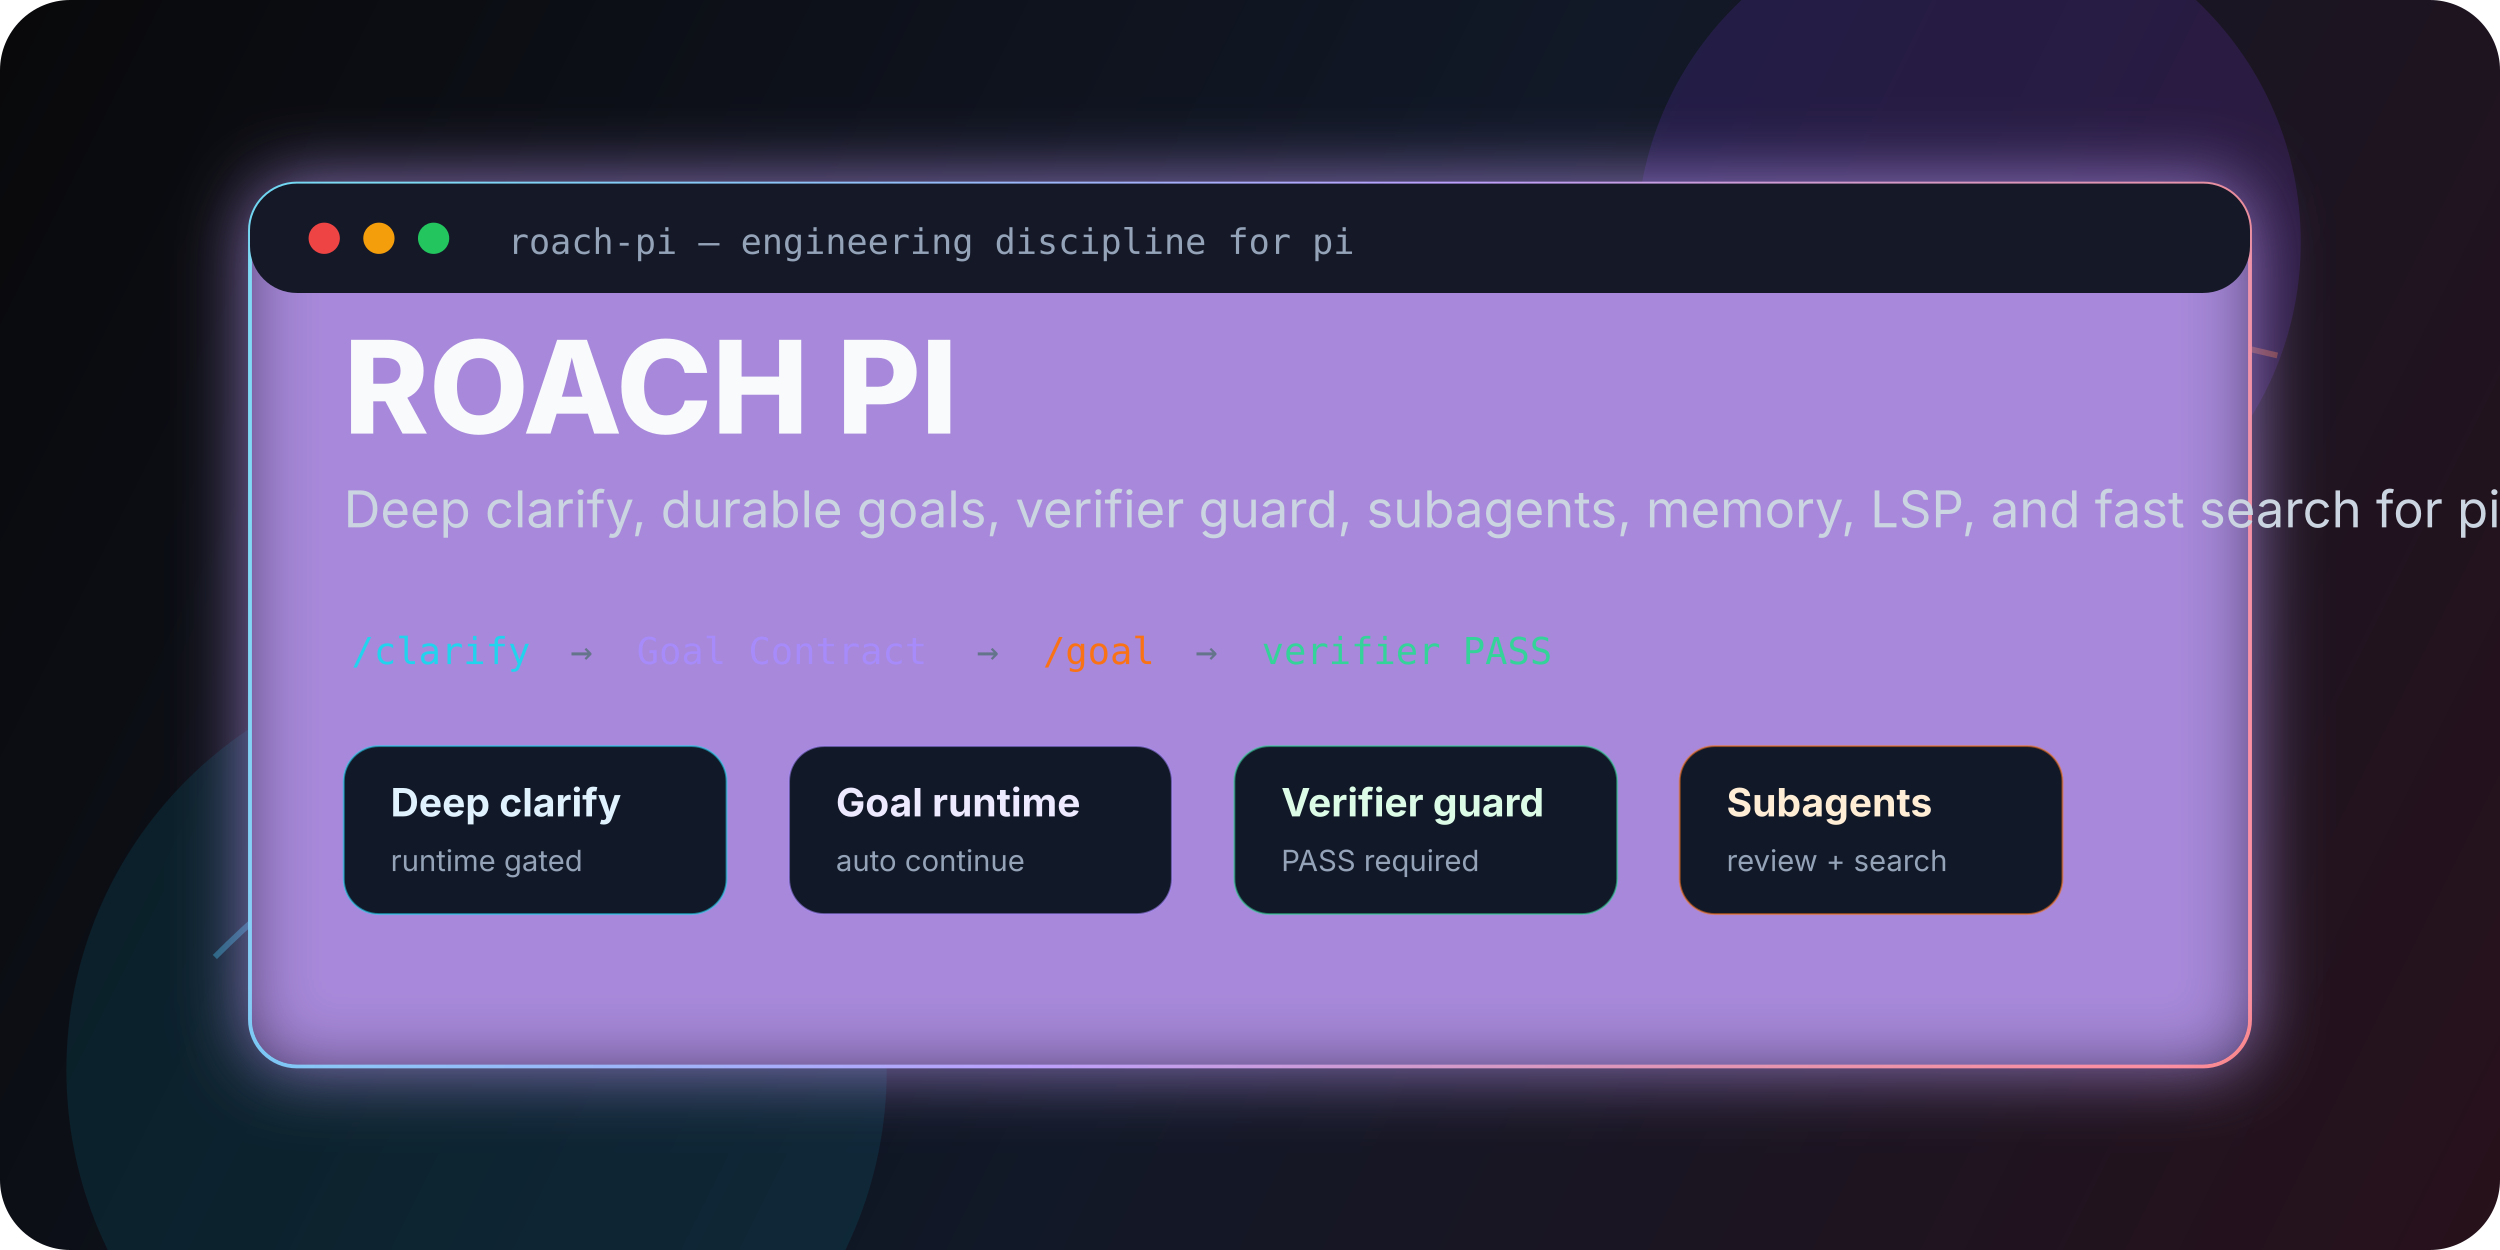
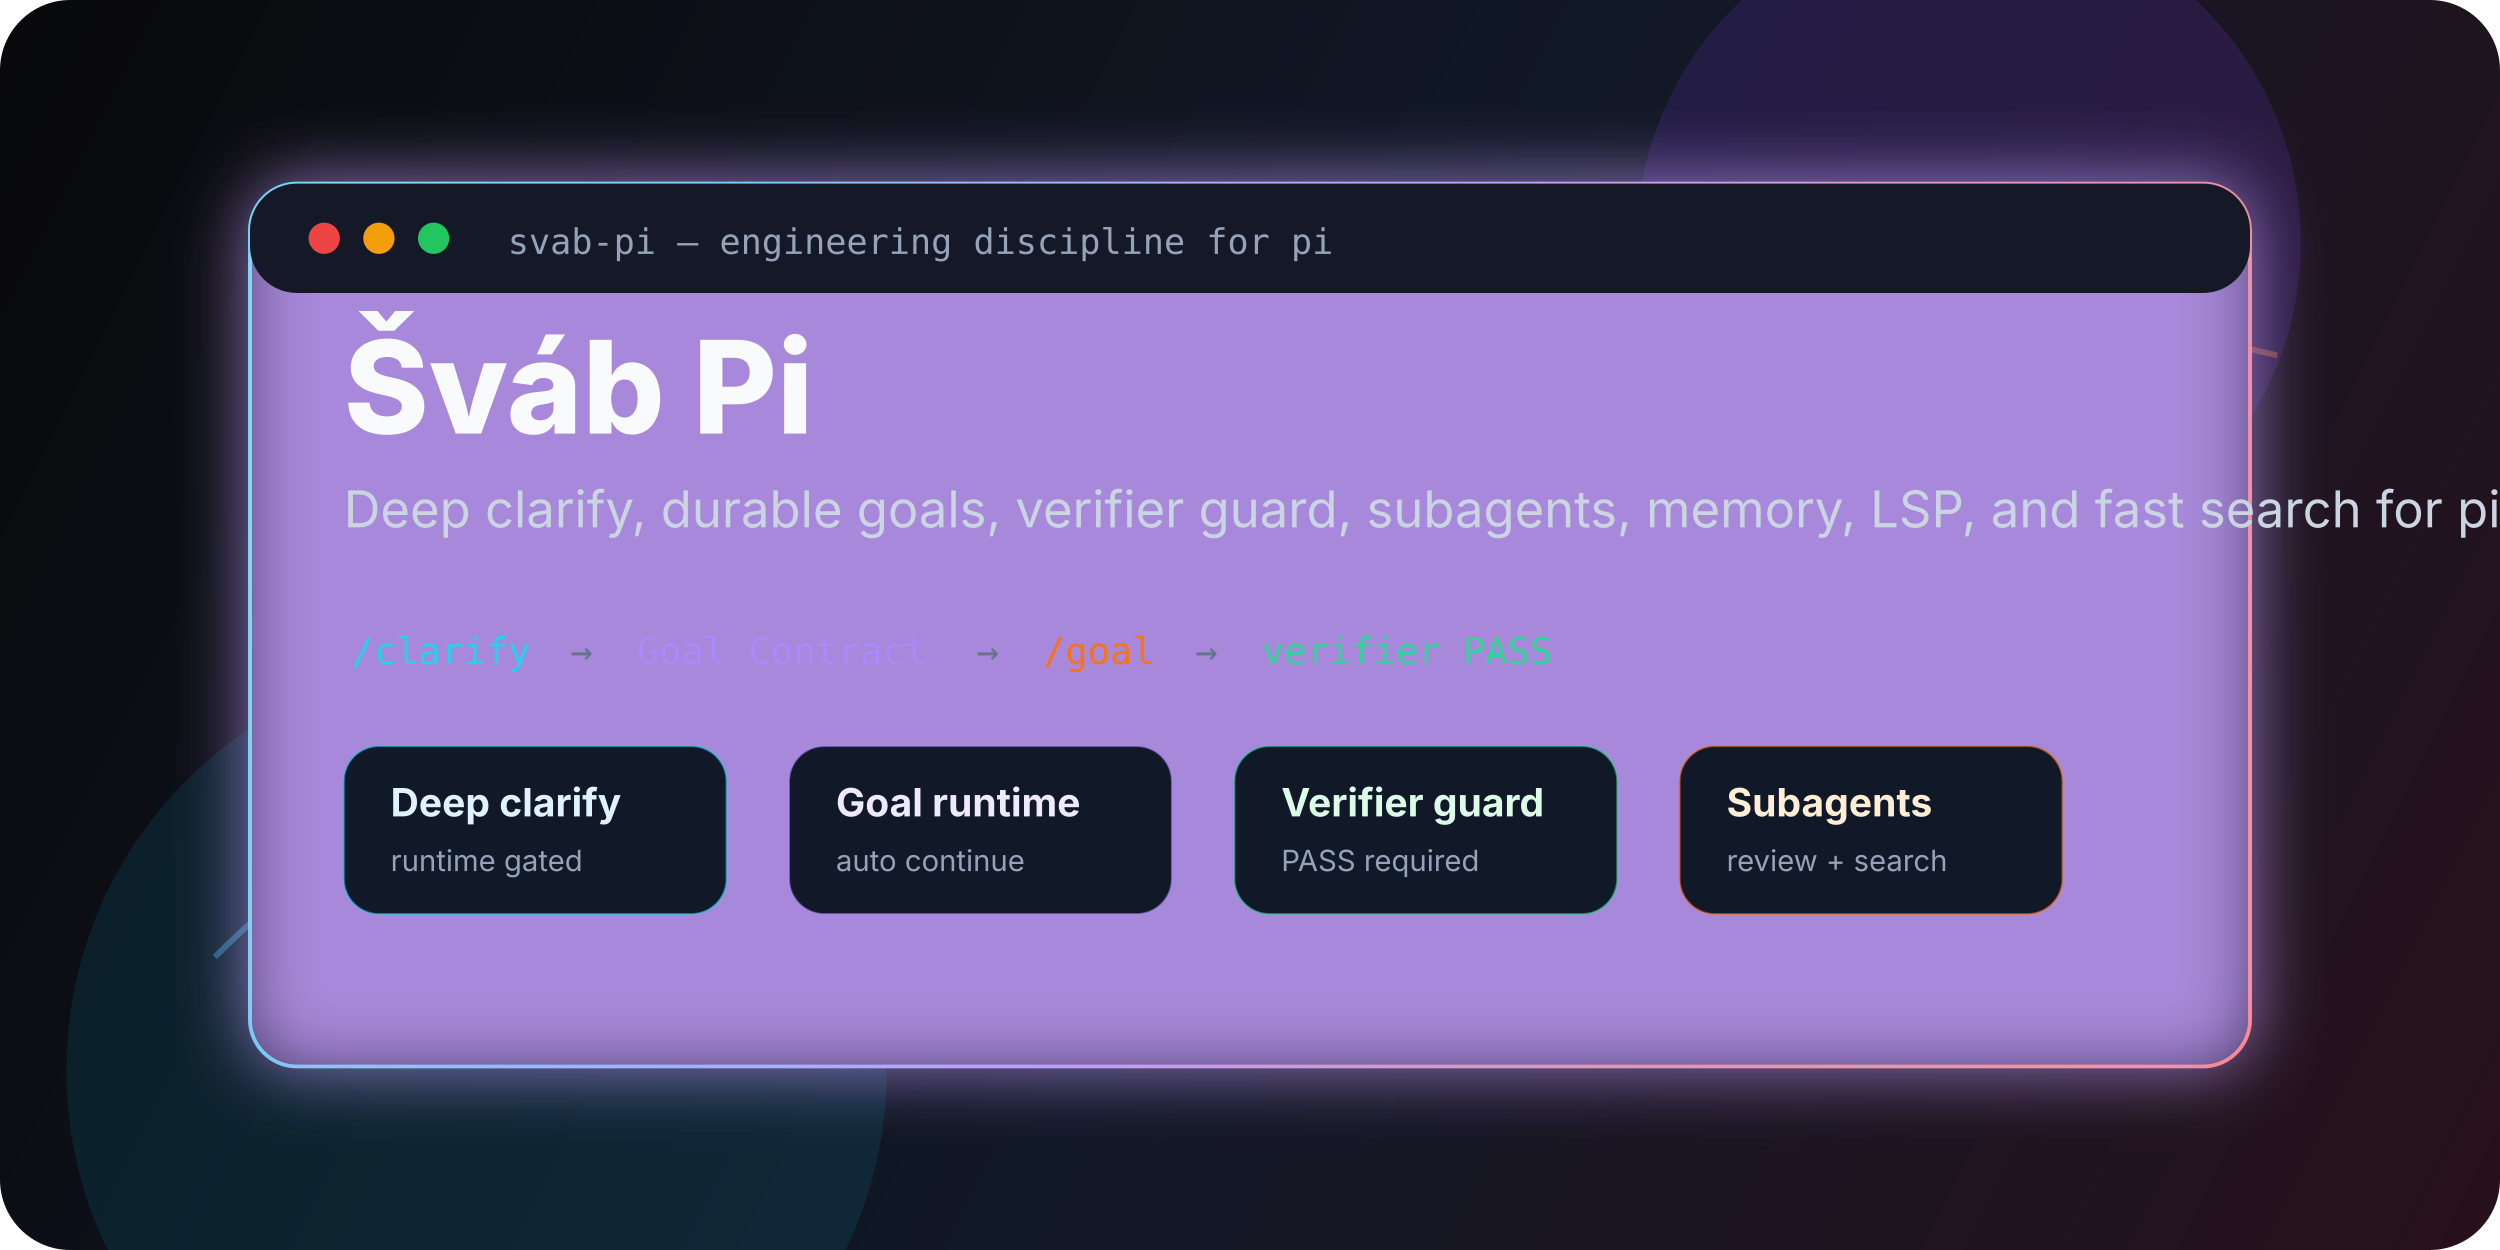
<svg xmlns="http://www.w3.org/2000/svg" width="1280" height="640" viewBox="0 0 1280 640" fill="none" role="img" aria-labelledby="title desc">
  <defs>
    <linearGradient id="bg" x1="0" y1="0" x2="1280" y2="640" gradientUnits="userSpaceOnUse">
      <stop stop-color="#09090B" />
      <stop offset="0.52" stop-color="#111827" />
      <stop offset="1" stop-color="#27111B" />
    </linearGradient>
    <linearGradient id="accent" x1="200" y1="110" x2="1080" y2="530" gradientUnits="userSpaceOnUse">
      <stop stop-color="#22D3EE" />
      <stop offset="0.5" stop-color="#A78BFA" />
      <stop offset="1" stop-color="#F97316" />
    </linearGradient>
    <filter id="glow" x="-30%" y="-30%" width="160%" height="160%">
      <feGaussianBlur stdDeviation="18" result="blur" />
      <feColorMatrix in="blur" type="matrix" values="0 0 0 0 0.55 0 0 0 0 0.35 0 0 0 0 1 0 0 0 .7 0" />
      <feBlend in="SourceGraphic" mode="screen" />
    </filter>
  </defs>
  <rect width="1280" height="640" rx="36" fill="url(#bg)" />
  <circle cx="1008" cy="124" r="170" fill="#7C3AED" opacity="0.16" />
  <circle cx="244" cy="548" r="210" fill="#0891B2" opacity="0.14" />
  <path d="M110 490C260 340 368 402 506 292C650 177 790 92 1166 182" stroke="url(#accent)" stroke-width="3" opacity="0.38" />
  <g filter="url(#glow)">
    <rect x="128" y="94" width="1024" height="452" rx="24" fill="#0B1020" stroke="url(#accent)" stroke-width="2" />
  </g>
  <rect x="128" y="94" width="1024" height="56" rx="24" fill="#141827" />
  <circle cx="166" cy="122" r="8" fill="#EF4444" />
  <circle cx="194" cy="122" r="8" fill="#F59E0B" />
  <circle cx="222" cy="122" r="8" fill="#22C55E" />
-   <text x="260" y="130" fill="#94A3B8" font-family="ui-monospace, SFMono-Regular, Menlo, Consolas, monospace" font-size="18">roach-pi — engineering discipline for pi</text>
-   <text x="176" y="222" fill="#F8FAFC" font-family="Inter, ui-sans-serif, system-ui, sans-serif" font-size="66" font-weight="800">ROACH PI</text>
+   <text x="260" y="130" fill="#94A3B8" font-family="ui-monospace, SFMono-Regular, Menlo, Consolas, monospace" font-size="18">svab-pi — engineering discipline for pi</text>
+   <text x="176" y="222" fill="#F8FAFC" font-family="Inter, ui-sans-serif, system-ui, sans-serif" font-size="66" font-weight="800">Šváb Pi</text>
  <text x="176" y="270" fill="#CBD5E1" font-family="Inter, ui-sans-serif, system-ui, sans-serif" font-size="26">Deep clarify, durable goals, verifier guard, subagents, memory, LSP, and fast search for pi.</text>
  <g font-family="ui-monospace, SFMono-Regular, Menlo, Consolas, monospace" font-size="19">
    <text x="180" y="340" fill="#22D3EE">/clarify</text>
    <text x="292" y="340" fill="#64748B">→</text>
    <text x="326" y="340" fill="#A78BFA">Goal Contract</text>
    <text x="500" y="340" fill="#64748B">→</text>
    <text x="534" y="340" fill="#F97316">/goal</text>
    <text x="612" y="340" fill="#64748B">→</text>
    <text x="646" y="340" fill="#34D399">verifier PASS</text>
  </g>
  <g transform="translate(176 382)">
    <rect width="196" height="86" rx="18" fill="#111827" stroke="#22D3EE" stroke-opacity="0.55" />
    <text x="24" y="36" fill="#E0F2FE" font-family="Inter, ui-sans-serif, system-ui" font-size="20" font-weight="700">Deep clarify</text>
    <text x="24" y="64" fill="#94A3B8" font-family="Inter, ui-sans-serif, system-ui" font-size="15">runtime gated</text>
  </g>
  <g transform="translate(404 382)">
    <rect width="196" height="86" rx="18" fill="#111827" stroke="#A78BFA" stroke-opacity="0.55" />
    <text x="24" y="36" fill="#EDE9FE" font-family="Inter, ui-sans-serif, system-ui" font-size="20" font-weight="700">Goal runtime</text>
    <text x="24" y="64" fill="#94A3B8" font-family="Inter, ui-sans-serif, system-ui" font-size="15">auto continue</text>
  </g>
  <g transform="translate(632 382)">
    <rect width="196" height="86" rx="18" fill="#111827" stroke="#34D399" stroke-opacity="0.55" />
    <text x="24" y="36" fill="#DCFCE7" font-family="Inter, ui-sans-serif, system-ui" font-size="20" font-weight="700">Verifier guard</text>
    <text x="24" y="64" fill="#94A3B8" font-family="Inter, ui-sans-serif, system-ui" font-size="15">PASS required</text>
  </g>
  <g transform="translate(860 382)">
    <rect width="196" height="86" rx="18" fill="#111827" stroke="#F97316" stroke-opacity="0.55" />
    <text x="24" y="36" fill="#FFEDD5" font-family="Inter, ui-sans-serif, system-ui" font-size="20" font-weight="700">Subagents</text>
    <text x="24" y="64" fill="#94A3B8" font-family="Inter, ui-sans-serif, system-ui" font-size="15">review + search</text>
  </g>
</svg>
